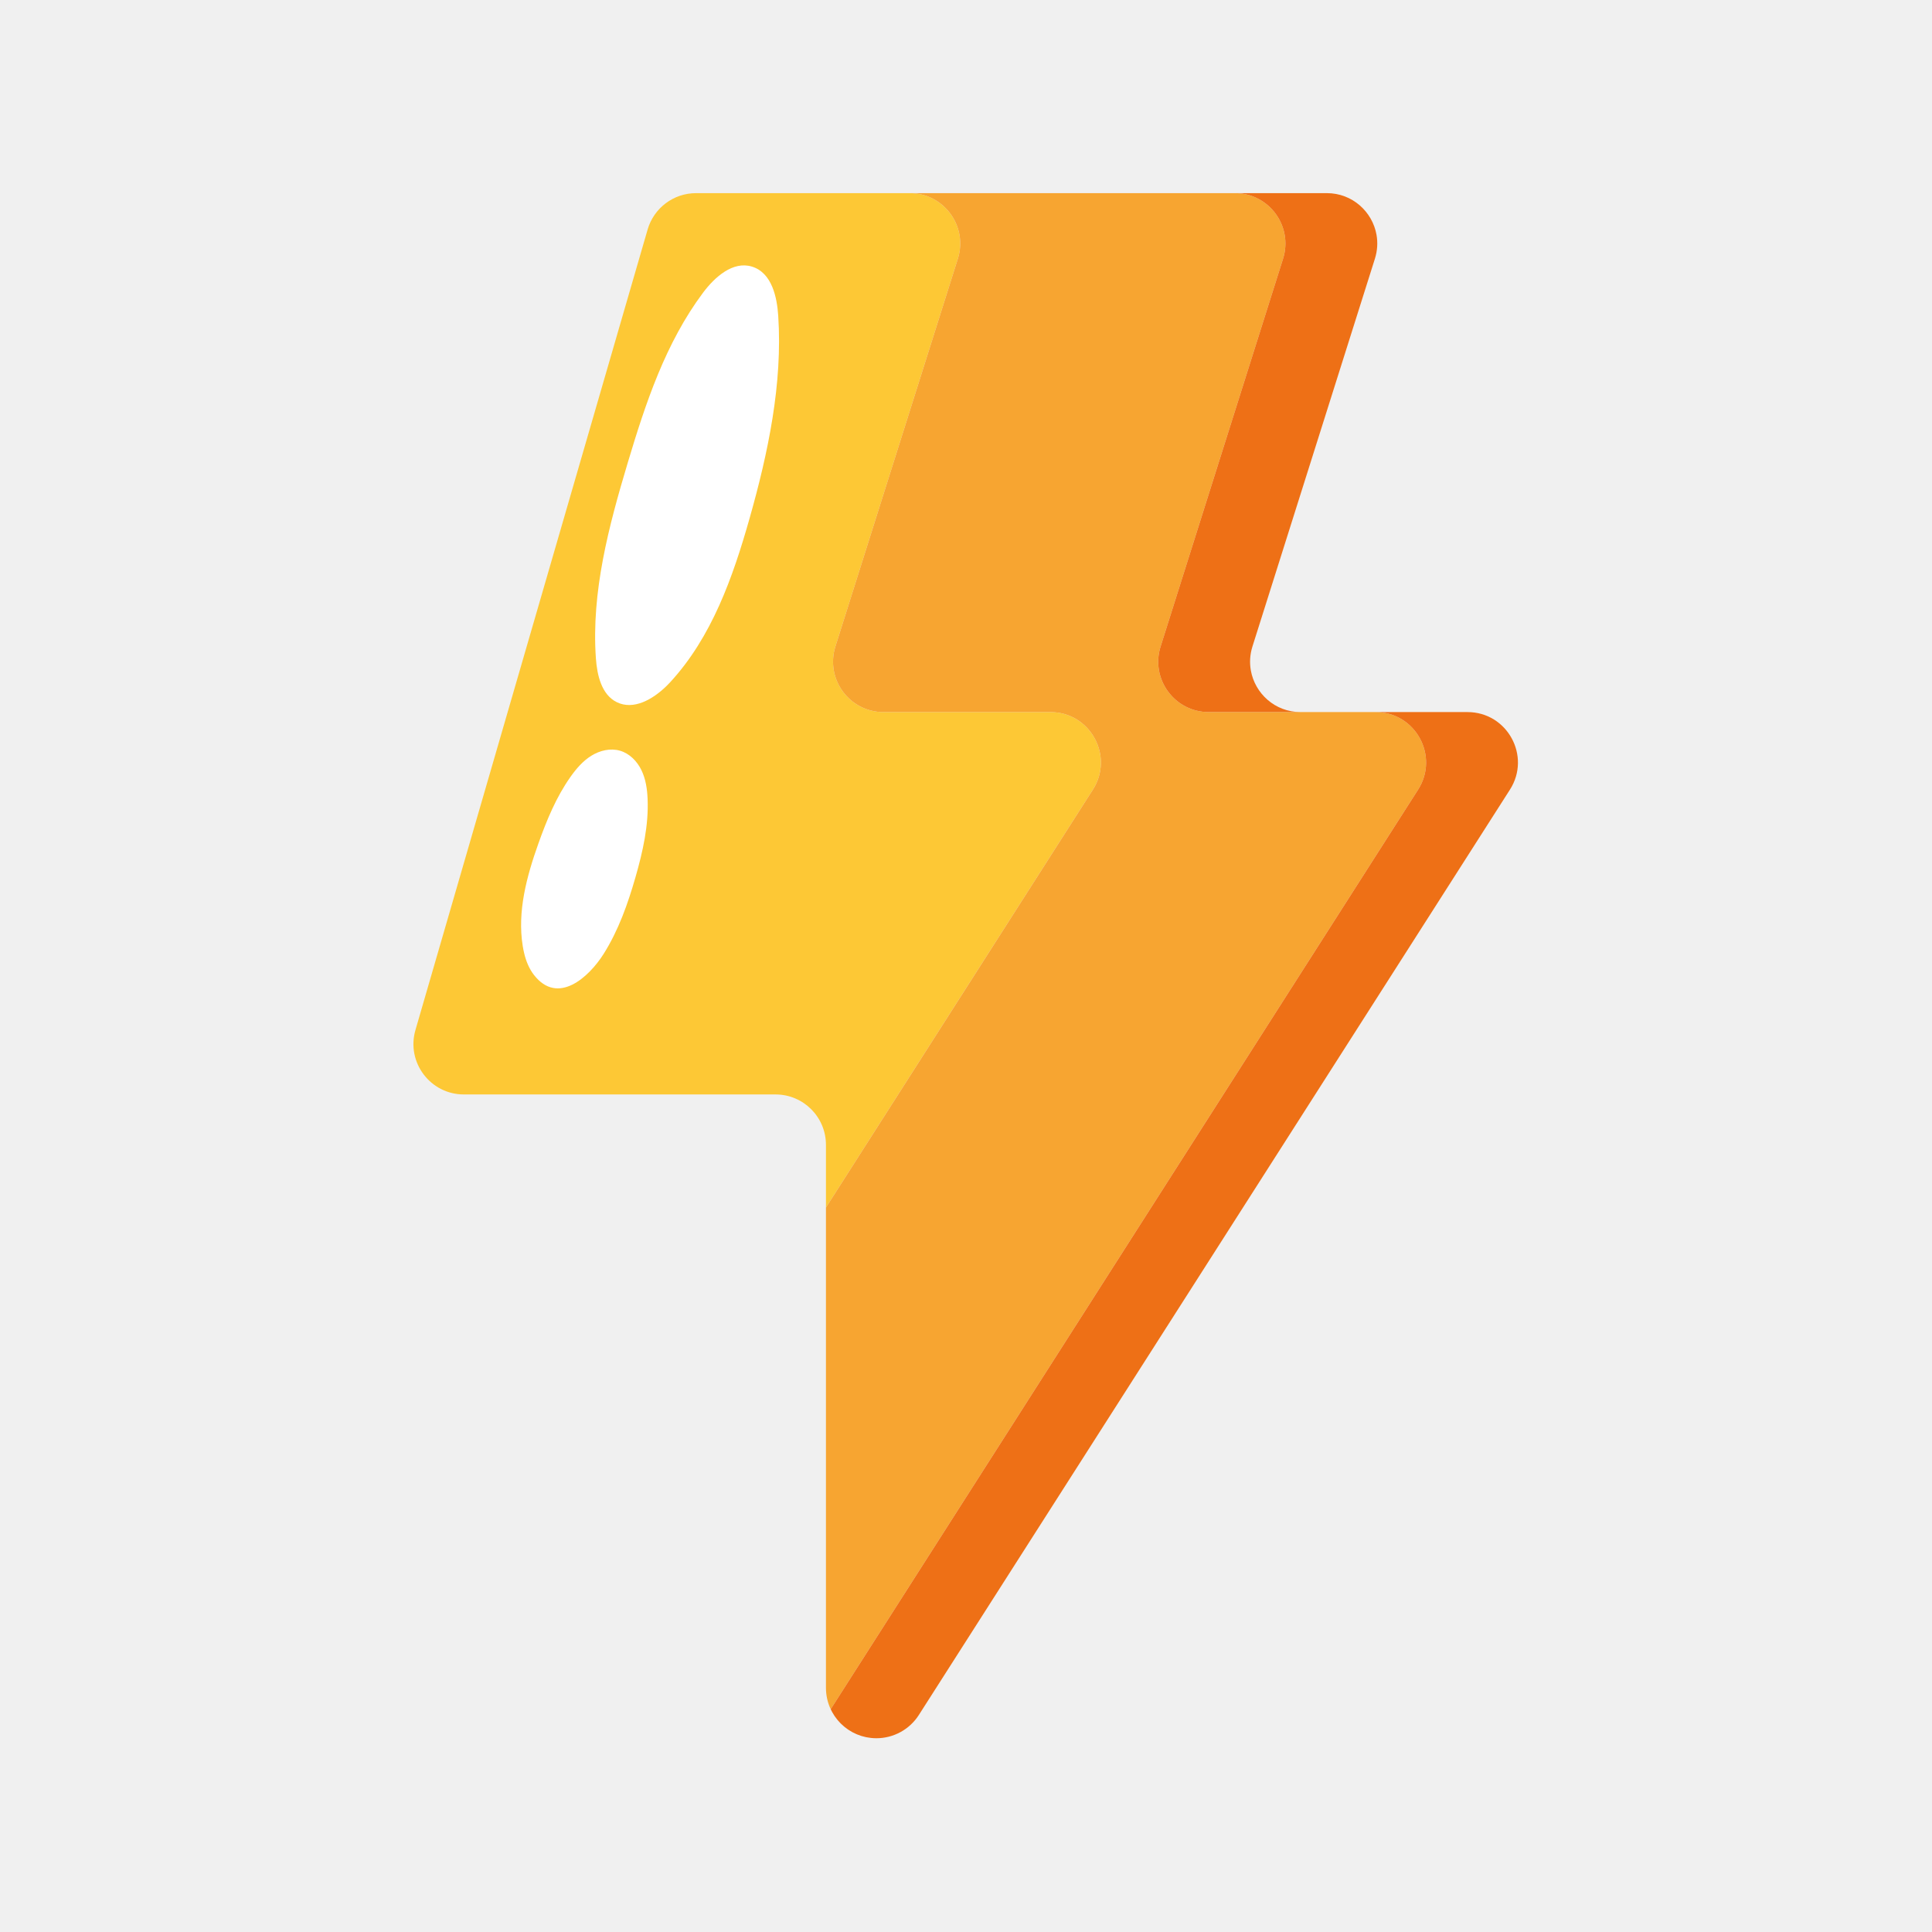
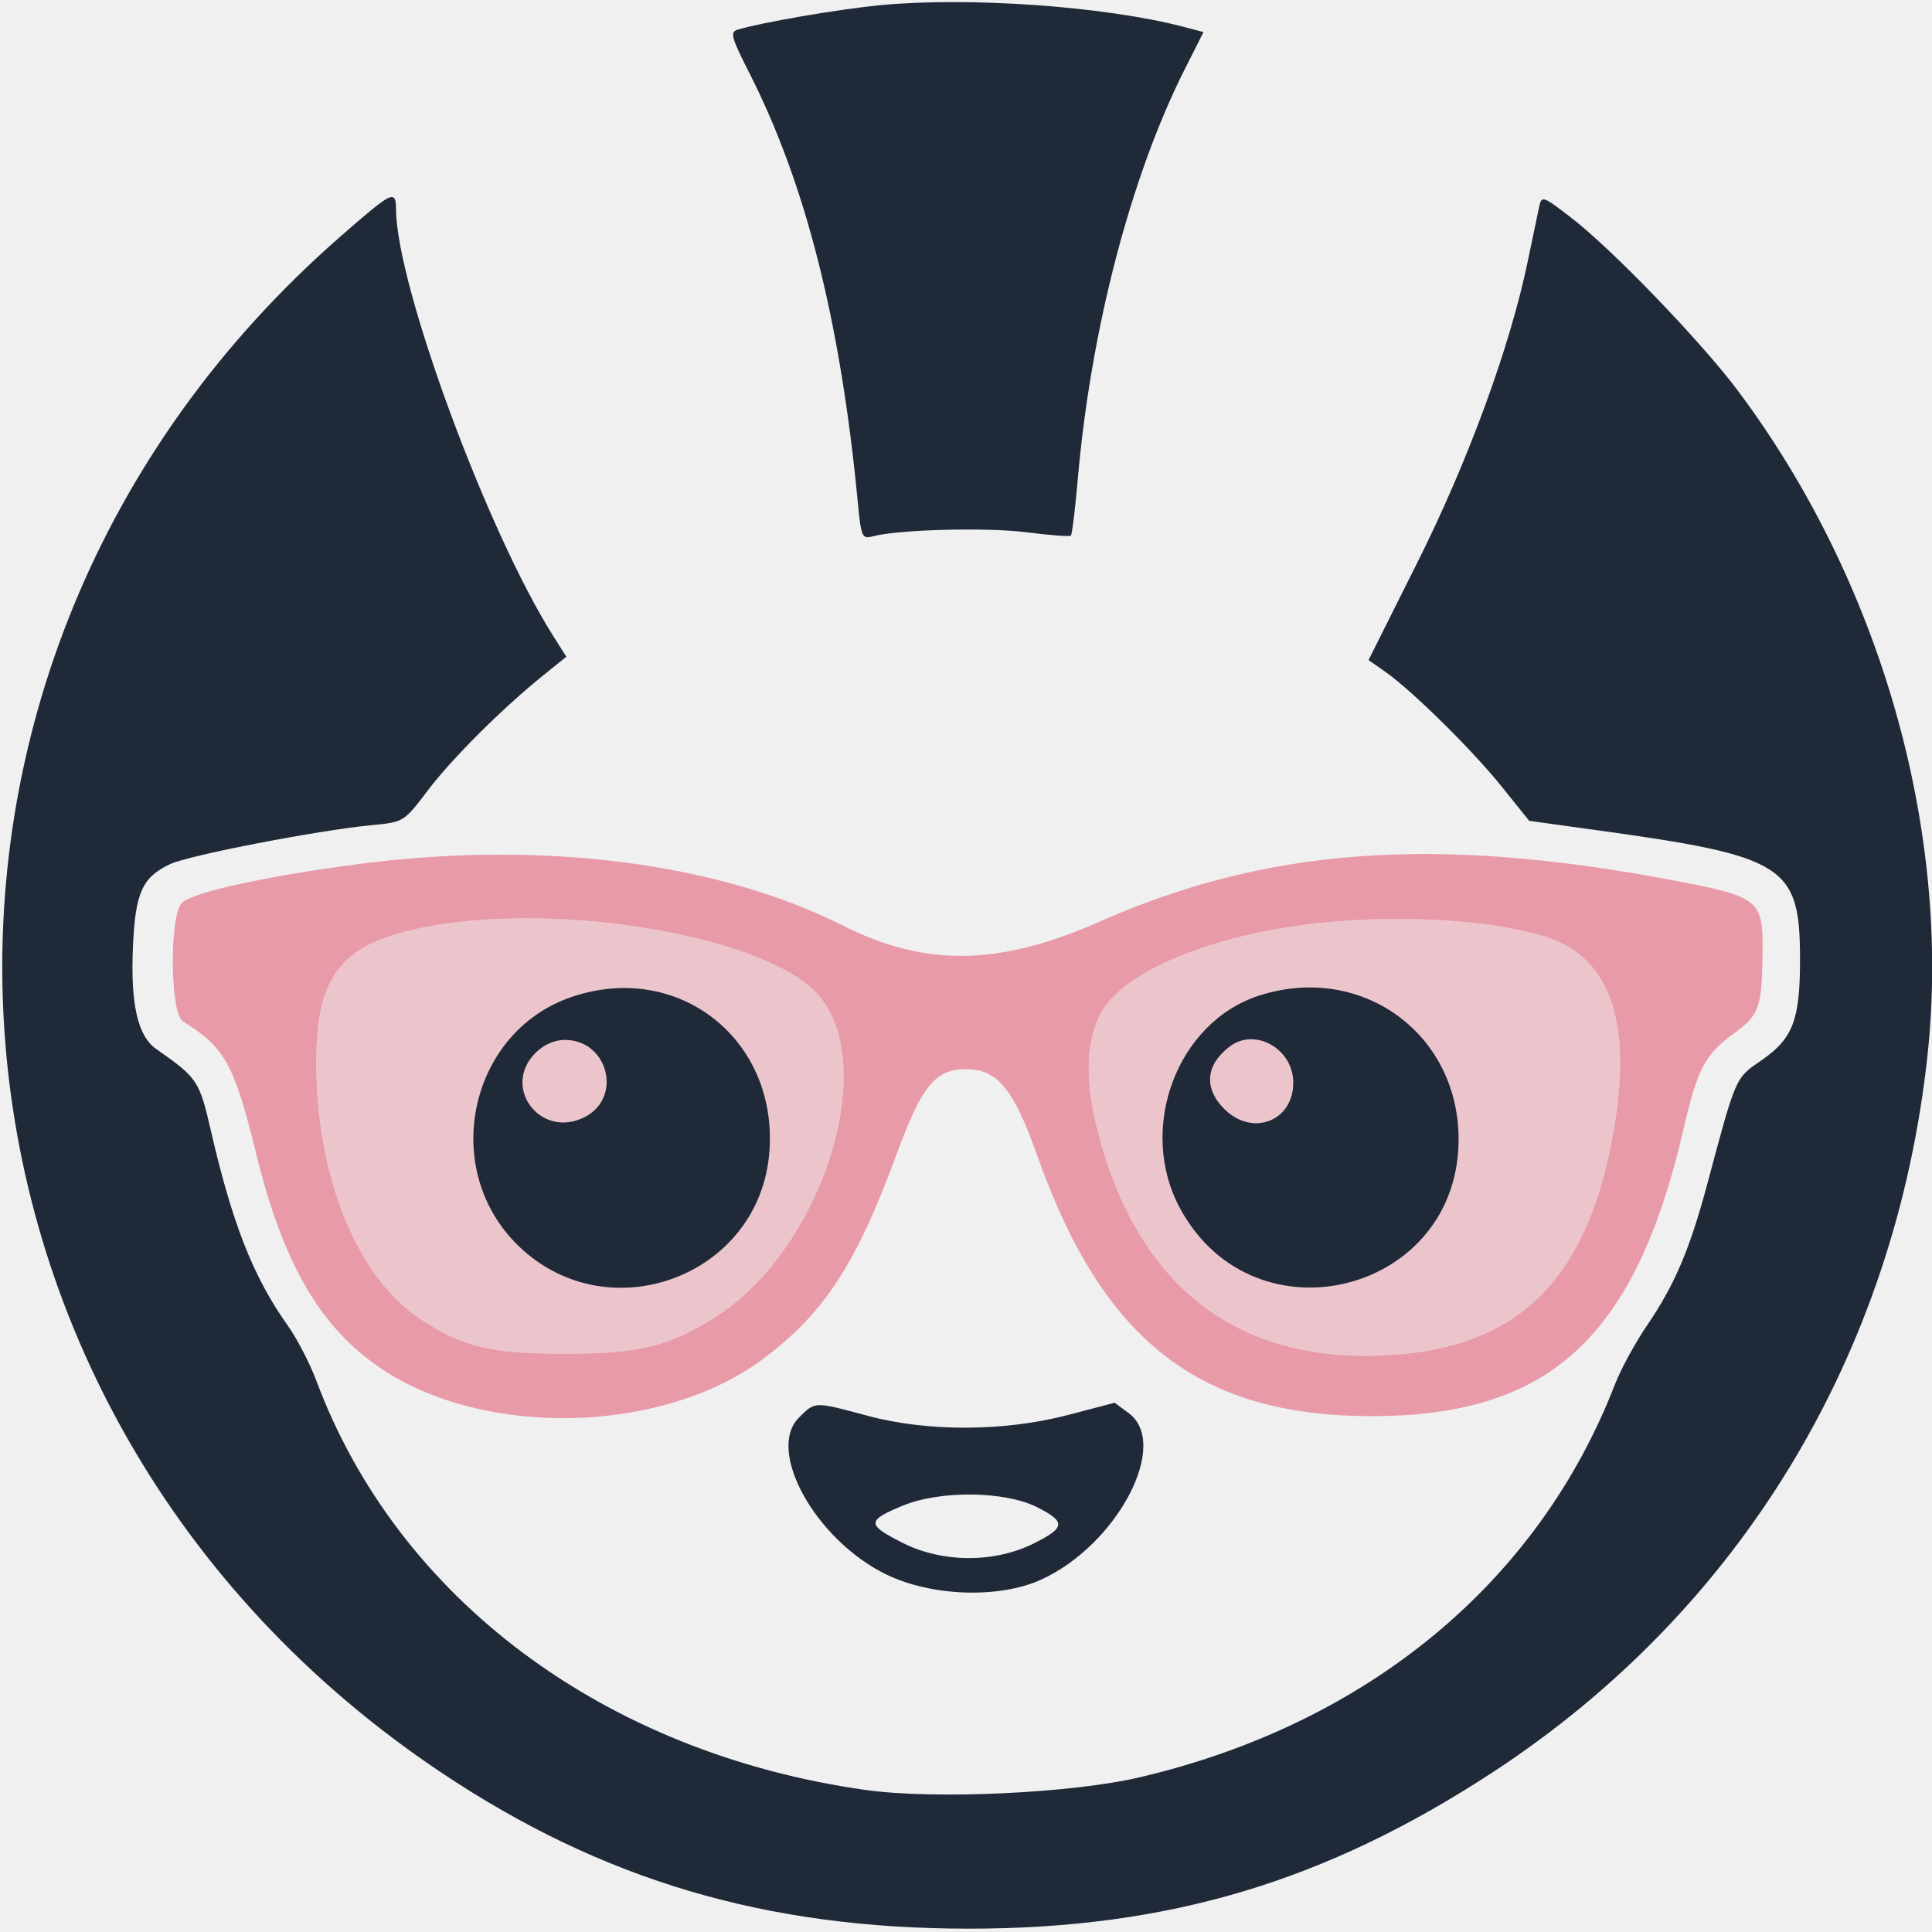
- <svg xmlns="http://www.w3.org/2000/svg" version="1.1" id="Capa_2" x="0px" y="0px" viewBox="0 0 2122 2122" style="enable-background:new 0 0 2122 2122;" xml:space="preserve">
-   <path style="fill:#FDC835;" d="M1153.714,782.104H970.37c-37.426,0-64.074-36.36-52.802-72.05l134.487-425.872  c11.272-35.689-15.374-72.047-52.8-72.05H764.501c-24.642,0-46.319,16.283-53.184,39.949L456.312,1131.28  c-10.273,35.422,16.302,70.8,53.184,70.8h342.307c30.583,0,55.376,24.792,55.376,55.375v68.838l293.203-459.004  C1223.927,830.429,1197.453,782.104,1153.714,782.104z" />
-   <path style="fill:#F7A531;" d="M1510.889,782.104h-183.344c-37.426,0-64.073-36.36-52.802-72.05l134.487-425.872  c11.271-35.69-15.378-72.05-52.805-72.05H999.25l0.005,0.001c37.426,0.003,64.072,36.361,52.8,72.05L917.568,710.054  c-11.272,35.69,15.376,72.05,52.802,72.05h183.343c43.739,0,70.213,48.325,46.667,85.185l-293.203,459.004v527.52  c0,7.646,1.549,14.93,4.352,21.555c0.269,0.636,0.603,1.235,0.895,1.858l645.128-1009.937  C1581.102,830.429,1554.625,782.104,1510.889,782.104z" />
-   <path style="fill:#EE7016;" d="M1611.769,782.104h-100.881c43.737,0,70.213,48.325,46.665,85.185L912.425,1877.226l-0.038,0.058  c0.339,0.723,0.721,1.421,1.091,2.127l0.004,0.009l0.255,0.497l0.279,0.546l0.003,0.003c0.749,1.363,1.557,2.688,2.415,3.977  l0.003,0.003l0.746,1.059l0.005,0.007c0.679,0.97,1.385,1.917,2.124,2.841l0.003,0.005l0.093,0.114l0.844,1.038l0.003,0.003  c0.924,1.094,1.883,2.158,2.888,3.177l0.021,0.021l0.065,0.07l0.215,0.23l0.005,0.004c1.105,1.103,2.269,2.142,3.464,3.149  l0.003,0.002l0.596,0.481l0.504,0.408l0.003,0.003c0.93,0.744,1.885,1.457,2.864,2.141l0.008,0.006l0.439,0.307l0.635,0.443  l0.003,0.003c1.306,0.868,2.644,1.689,4.026,2.446l0.003,0.002l0.767,0.39l0.01,0.005c1.17,0.617,2.364,1.191,3.582,1.725  l0.002,0.001l0.883,0.372l0.441,0.186l0.001,0c1.22,0.497,2.461,0.951,3.721,1.363l0.004,0.001l0.487,0.166l0.401,0.136l0.002,0  c1.542,0.473,3.114,0.872,4.711,1.211h0.001l1.222,0.227h0.003c1.258,0.237,2.53,0.432,3.817,0.583  c0.476,0.055,0.948,0.114,1.428,0.158c1.672,0.152,3.359,0.256,5.072,0.256h0.001c9.448,0,18.571-2.41,26.604-6.81  c4.017-2.2,7.76-4.898,11.137-8.041c3.375-3.144,6.382-6.732,8.926-10.714l649.215-1016.334  C1681.982,830.429,1655.507,782.104,1611.769,782.104z" />
-   <path style="fill:#EE7016;" d="M1409.229,284.182l-134.487,425.872c-11.271,35.69,15.376,72.05,52.802,72.05h100.882  c-28.07,0-50.076-20.452-54.571-45.735c-1.498-8.428-1.05-17.392,1.767-26.315l134.488-425.872  c2.817-8.922,3.266-17.887,1.768-26.315c-4.495-25.283-26.502-45.735-54.573-45.735h-100.882  C1393.851,212.132,1420.499,248.492,1409.229,284.182z" />
-   <path style="fill:#FFFFFF;" d="M825.737,292.777c-20.715-6.244-40.607,11.389-53.555,28.717  c-41.186,55.117-63.122,121.369-82.638,186.552c-20.779,69.405-40.219,141.906-35.047,215.024  c1.314,18.594,6.202,39.891,22.916,48.144c18.323,9.048,39.323-2.861,54.406-17.514c1.454-1.413,2.853-2.851,4.19-4.299  c45.633-49.418,68.884-115.125,87.219-179.843c20.43-72.116,36.439-148.051,31.543-222.611  C853.451,326.848,848.027,299.499,825.737,292.777z" />
-   <path style="fill:#FFFFFF;" d="M704.455,845.779c-4.76-9.765-13.03-18.21-23.462-21.241c-10.548-3.065-22.181-0.273-31.511,5.525  c-9.33,5.798-16.637,14.34-22.967,23.318c-15.589,22.111-26.033,47.403-35.107,72.89c-12.881,36.172-23.377,74.715-17.295,112.627  c0.424,2.644,0.935,5.289,1.561,7.908c2.062,8.646,5.353,16.995,10.772,23.981c26.19,33.758,60.33,2.577,76.439-22.905  c16.331-25.832,26.638-54.995,35.079-84.369c8.057-28.039,14.582-56.96,13.328-86.107  C710.824,866.553,709.215,855.544,704.455,845.779z" />
+ <svg xmlns="http://www.w3.org/2000/svg" width="366" height="366" viewBox="0 0 366 366" version="1.1">
+   <path d="M 166.694 0.988 C 158.846 1.749, 144.452 4.219, 139.773 5.608 C 138.252 6.059, 138.512 7.039, 141.950 13.810 C 152.674 34.932, 159.230 60.913, 162.524 95.343 C 163.136 101.738, 163.321 102.148, 165.340 101.601 C 170.105 100.310, 186.967 99.867, 194.484 100.836 C 198.876 101.401, 202.651 101.682, 202.874 101.459 C 203.097 101.236, 203.682 96.429, 204.175 90.777 C 206.647 62.432, 214.203 33.447, 224.398 13.202 L 227.988 6.074 224.244 5.091 C 209.445 1.203, 183.531 -0.644, 166.694 0.988 M 64.462 44.831 C -28.201 125.807, -18.951 267.143, 83.500 335.727 C 114.055 356.181, 145.027 365.362, 183.500 365.369 C 221.330 365.376, 251.164 356.456, 282.934 335.641 C 329.668 305.020, 359.002 256.618, 365.138 200 C 369.752 157.414, 356.278 110.148, 329.217 74 C 322.308 64.770, 305.484 47.295, 297.778 41.345 C 292.237 37.066, 292.041 36.999, 291.568 39.213 C 291.299 40.471, 290.332 45.100, 289.420 49.500 C 286.055 65.718, 278.156 87.283, 268.546 106.487 L 259.258 125.047 262.379 127.227 C 267.453 130.769, 278.862 142.012, 284.475 149 L 289.695 155.500 302.598 157.283 C 338.258 162.210, 340.995 163.957, 340.998 181.782 C 341 193.262, 339.652 196.767, 333.646 200.900 C 328.697 204.304, 328.932 203.766, 323.373 224.500 C 320.088 236.756, 317.210 243.485, 311.971 251.160 C 309.760 254.398, 307.042 259.399, 305.929 262.274 C 291.409 299.789, 259.083 326.532, 216 336.670 C 203.001 339.729, 176.955 340.934, 163.883 339.081 C 114.493 332.080, 75.336 302.876, 59.924 261.546 C 58.703 258.272, 56.248 253.547, 54.469 251.046 C 48 241.953, 44.013 231.842, 39.968 214.273 C 37.765 204.701, 37.451 204.231, 29.595 198.728 C 26.086 196.270, 24.710 190.239, 25.183 179.395 C 25.631 169.114, 26.931 166.210, 32.203 163.708 C 35.756 162.022, 60.332 157.273, 70.471 156.313 C 76.451 155.747, 76.537 155.693, 81 149.796 C 85.617 143.696, 95.105 134.232, 102.894 127.956 L 107.288 124.416 104.742 120.383 C 92.258 100.608, 75.161 54.215, 75.026 39.750 C 74.989 35.845, 74.447 36.105, 64.462 44.831" stroke="none" fill="#1f2937" fill-rule="evenodd" />
+   <path d="M 81.470 175.458 C 64.810 178.485, 59.863 184.463, 59.909 201.514 C 59.968 223.011, 67.681 241.964, 79.577 249.843 C 87.575 255.141, 93.052 256.463, 107 256.463 C 121.017 256.463, 126.803 255.054, 135.506 249.520 C 156.521 236.157, 167.323 199.599, 153.882 187.325 C 142.573 176.997, 105.992 171.002, 81.470 175.458 M 247.500 175.141 C 228.176 177.594, 212.411 184.437, 208.452 192.093 C 205.731 197.354, 205.531 204.706, 207.856 213.902 C 215.483 244.064, 234.787 258.734, 264.110 256.653 C 288.050 254.954, 300.800 242.012, 305.639 214.500 C 309.287 193.764, 305.106 181.471, 293.076 177.556 C 282.449 174.098, 263.593 173.099, 247.500 175.141" stroke="none" fill="#e89aa8" fill-opacity="0.5" fill-rule="evenodd" />
+   <path d="M 108.159 188.910 C 89.136 195.479, 83.384 220.763, 97.586 235.386 C 114.450 252.749, 144.043 242.106, 145.764 218.059 C 147.293 196.684, 128.293 181.957, 108.159 188.910 M 238.615 188.579 C 222.909 193.595, 215.369 213.883, 223.594 228.995 C 237.694 254.902, 276.622 244.938, 276.316 215.500 C 276.108 195.564, 257.762 182.463, 238.615 188.579 M 101.455 199.455 C 94.891 206.018, 102.497 215.897, 110.806 211.600 C 118.002 207.879, 115.166 197, 107 197 C 105.052 197, 103.002 197.907, 101.455 199.455 M 232.913 198.282 C 228.388 201.756, 228.017 206.171, 231.923 210.077 C 237.234 215.388, 245 212.433, 245 205.102 C 245 198.673, 237.739 194.577, 232.913 198.282" stroke="none" fill="#1f2937" fill-rule="evenodd" />
+   <path d="M 69 163.552 C 51.134 165.811, 36.265 169.049, 34.424 171.084 C 32.047 173.711, 32.232 192.003, 34.651 193.500 C 42.622 198.431, 44.352 201.557, 48.539 218.602 C 53.693 239.585, 60.772 251.672, 72.448 259.422 C 92.112 272.474, 125.596 271.571, 144.500 257.478 C 156.131 248.807, 162.193 239.517, 169.885 218.573 C 174.622 205.676, 177.185 202.545, 183.003 202.545 C 188.962 202.545, 192.017 206.263, 196.528 219 C 208.901 253.935, 227.096 268.172, 259.500 268.274 C 293.548 268.381, 309.813 253.454, 318.979 213.691 C 321.542 202.573, 323.045 199.702, 328.286 195.918 C 333.260 192.326, 333.769 190.955, 333.900 180.789 C 334.036 170.296, 333.525 169.888, 316.165 166.624 C 271.765 158.276, 239.909 160.620, 208.420 174.555 C 189.314 183.010, 175.366 183.238, 159.705 175.352 C 136.208 163.519, 103.217 159.227, 69 163.552 M 81.470 175.458 C 64.810 178.485, 59.863 184.463, 59.909 201.514 C 59.968 223.011, 67.681 241.964, 79.577 249.843 C 87.575 255.141, 93.052 256.463, 107 256.463 C 121.017 256.463, 126.803 255.054, 135.506 249.520 C 156.521 236.157, 167.323 199.599, 153.882 187.325 C 142.573 176.997, 105.992 171.002, 81.470 175.458 M 247.500 175.141 C 228.176 177.594, 212.411 184.437, 208.452 192.093 C 205.731 197.354, 205.531 204.706, 207.856 213.902 C 215.483 244.064, 234.787 258.734, 264.110 256.653 C 288.050 254.954, 300.800 242.012, 305.639 214.500 C 309.287 193.764, 305.106 181.471, 293.076 177.556 C 282.449 174.098, 263.593 173.099, 247.500 175.141" stroke="none" fill="#e89aa8" fill-rule="evenodd" />
+   <path d="M 151.336 268.573 C 145.113 274.796, 154.465 291.657, 167.771 298.208 C 176.371 302.442, 189.258 302.891, 197.259 299.237 C 211.672 292.654, 221.707 273.568, 213.833 267.715 L 211.165 265.733 202.333 268.053 C 190.302 271.212, 175.713 271.269, 164.333 268.202 C 154.193 265.468, 154.449 265.461, 151.336 268.573 M 171 285.240 C 164.161 288.072, 164.154 288.818, 170.929 292.250 C 178.503 296.086, 188.319 296.141, 195.850 292.388 C 201.856 289.394, 201.952 288.286, 196.446 285.514 C 190.339 282.441, 178.079 282.308, 171 285.240" stroke="none" fill="#1f2937" fill-rule="evenodd" />
</svg>
